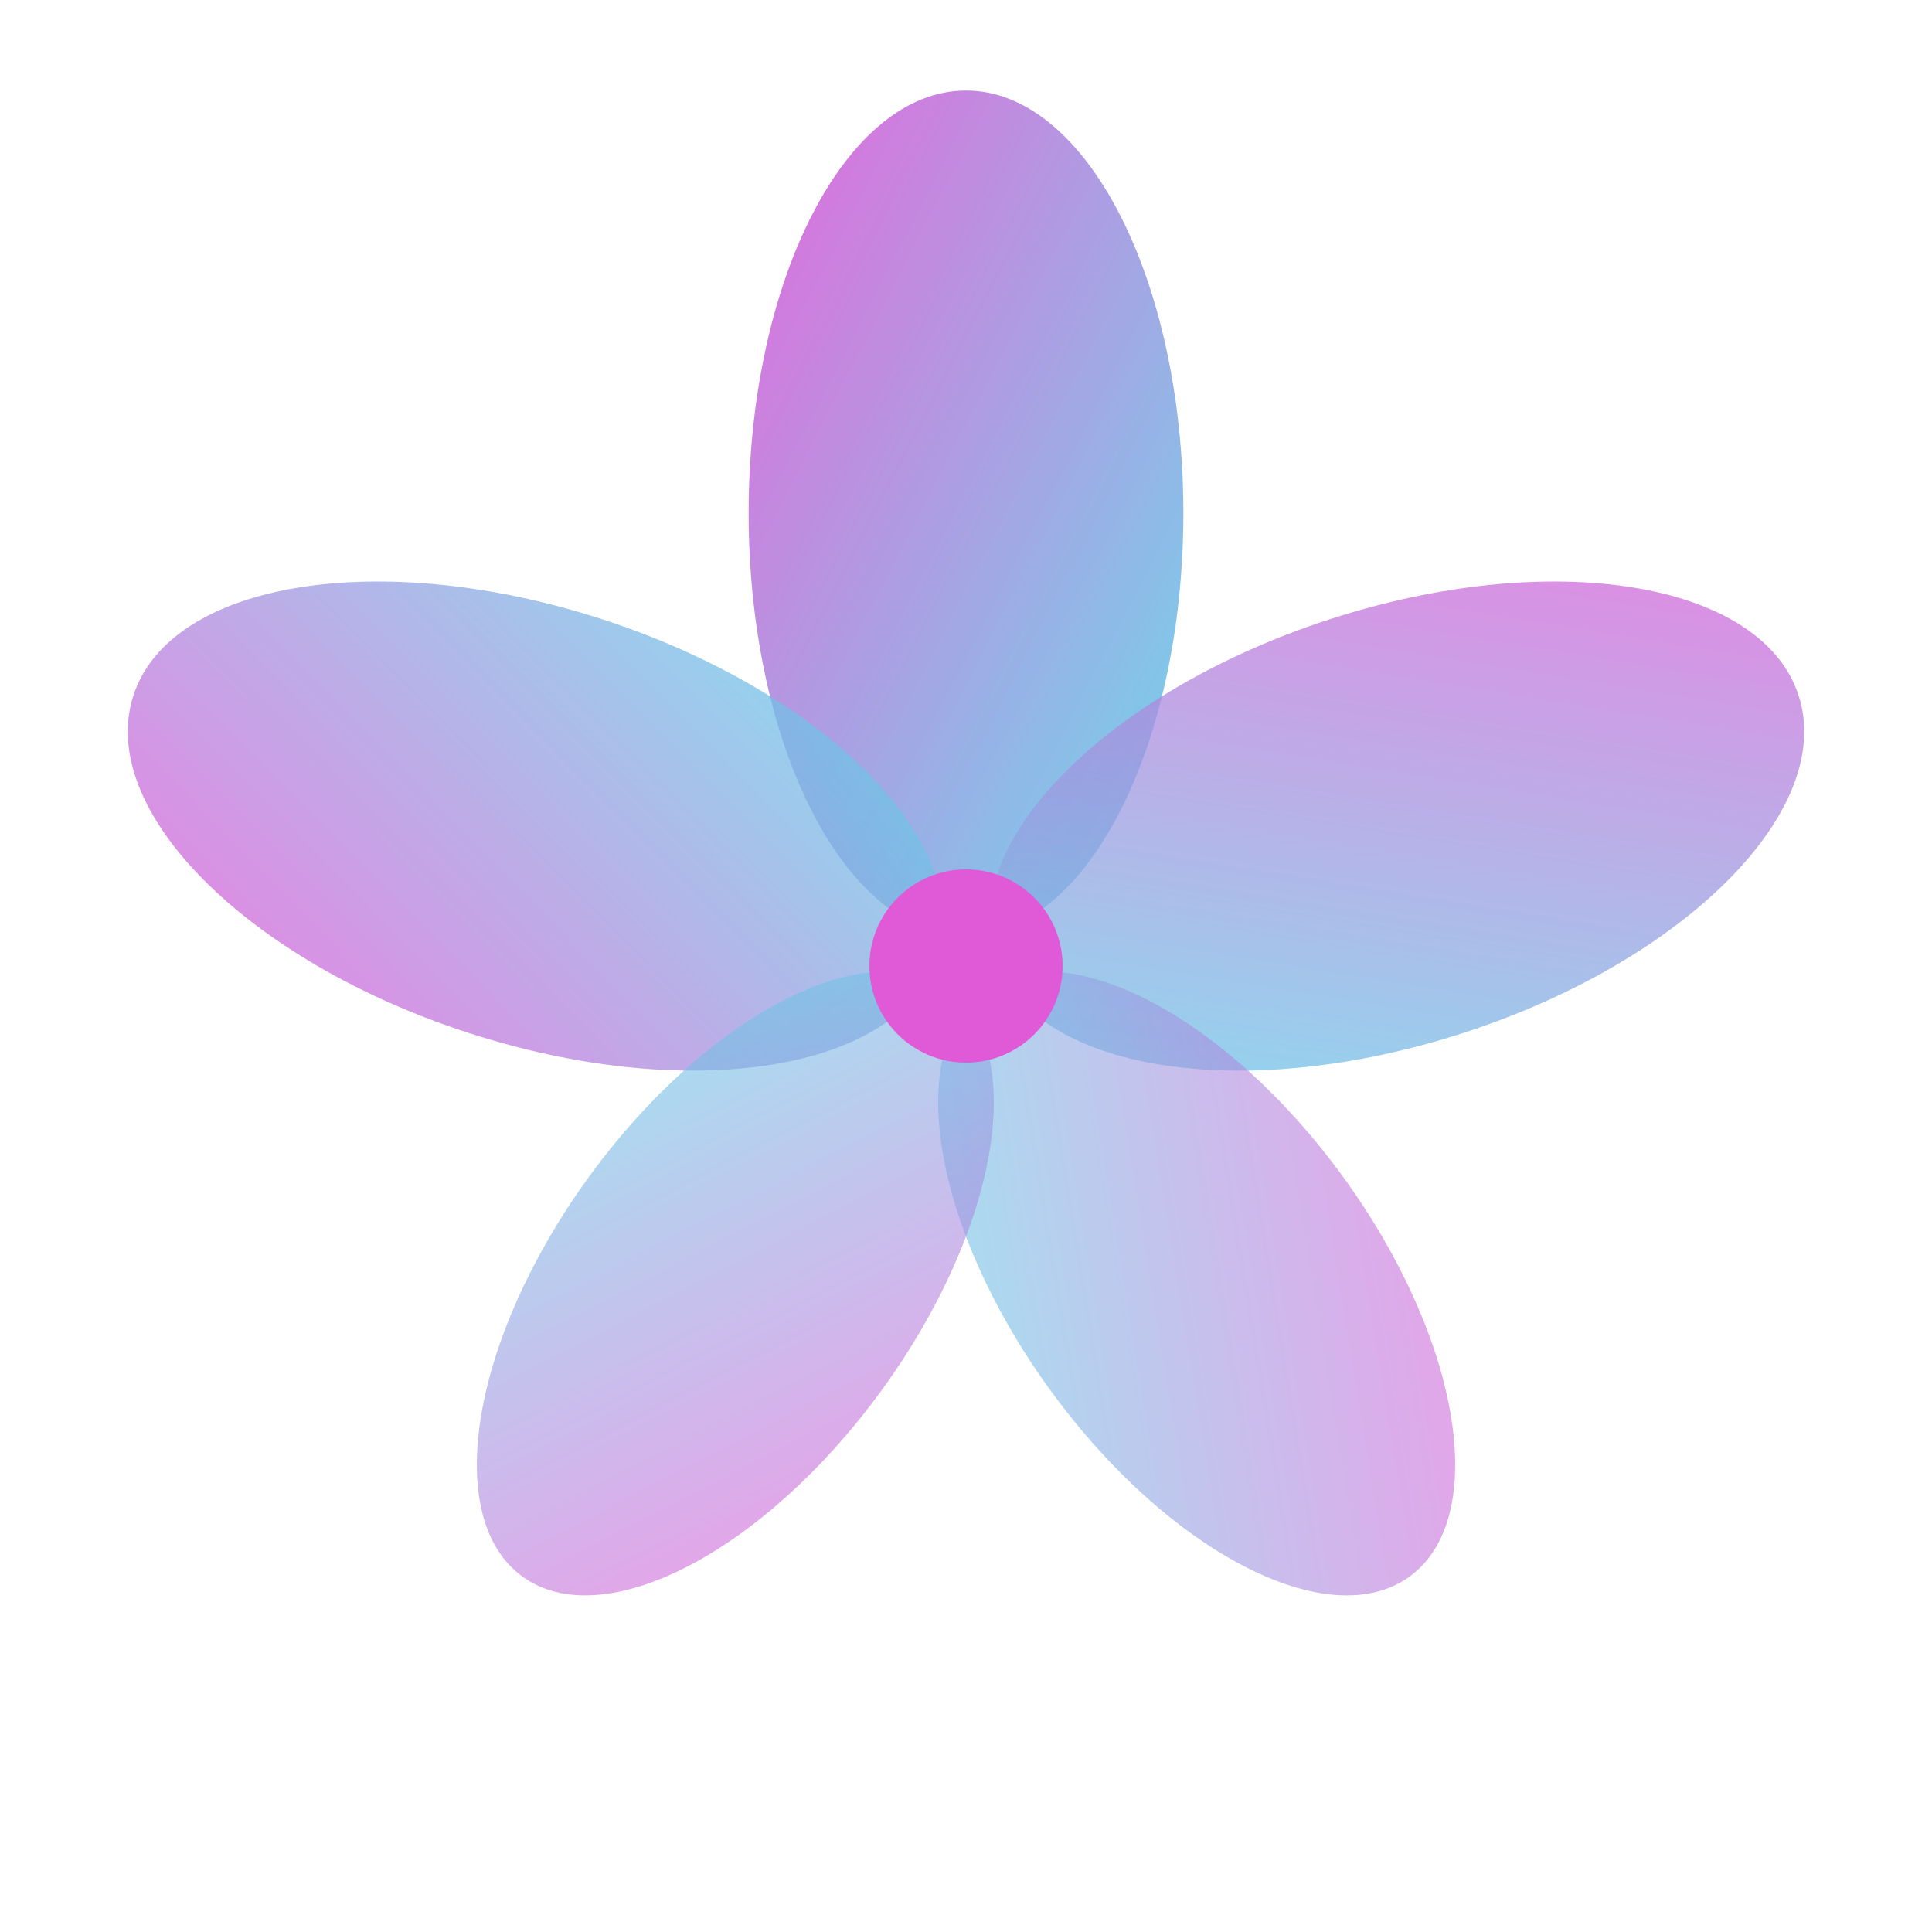
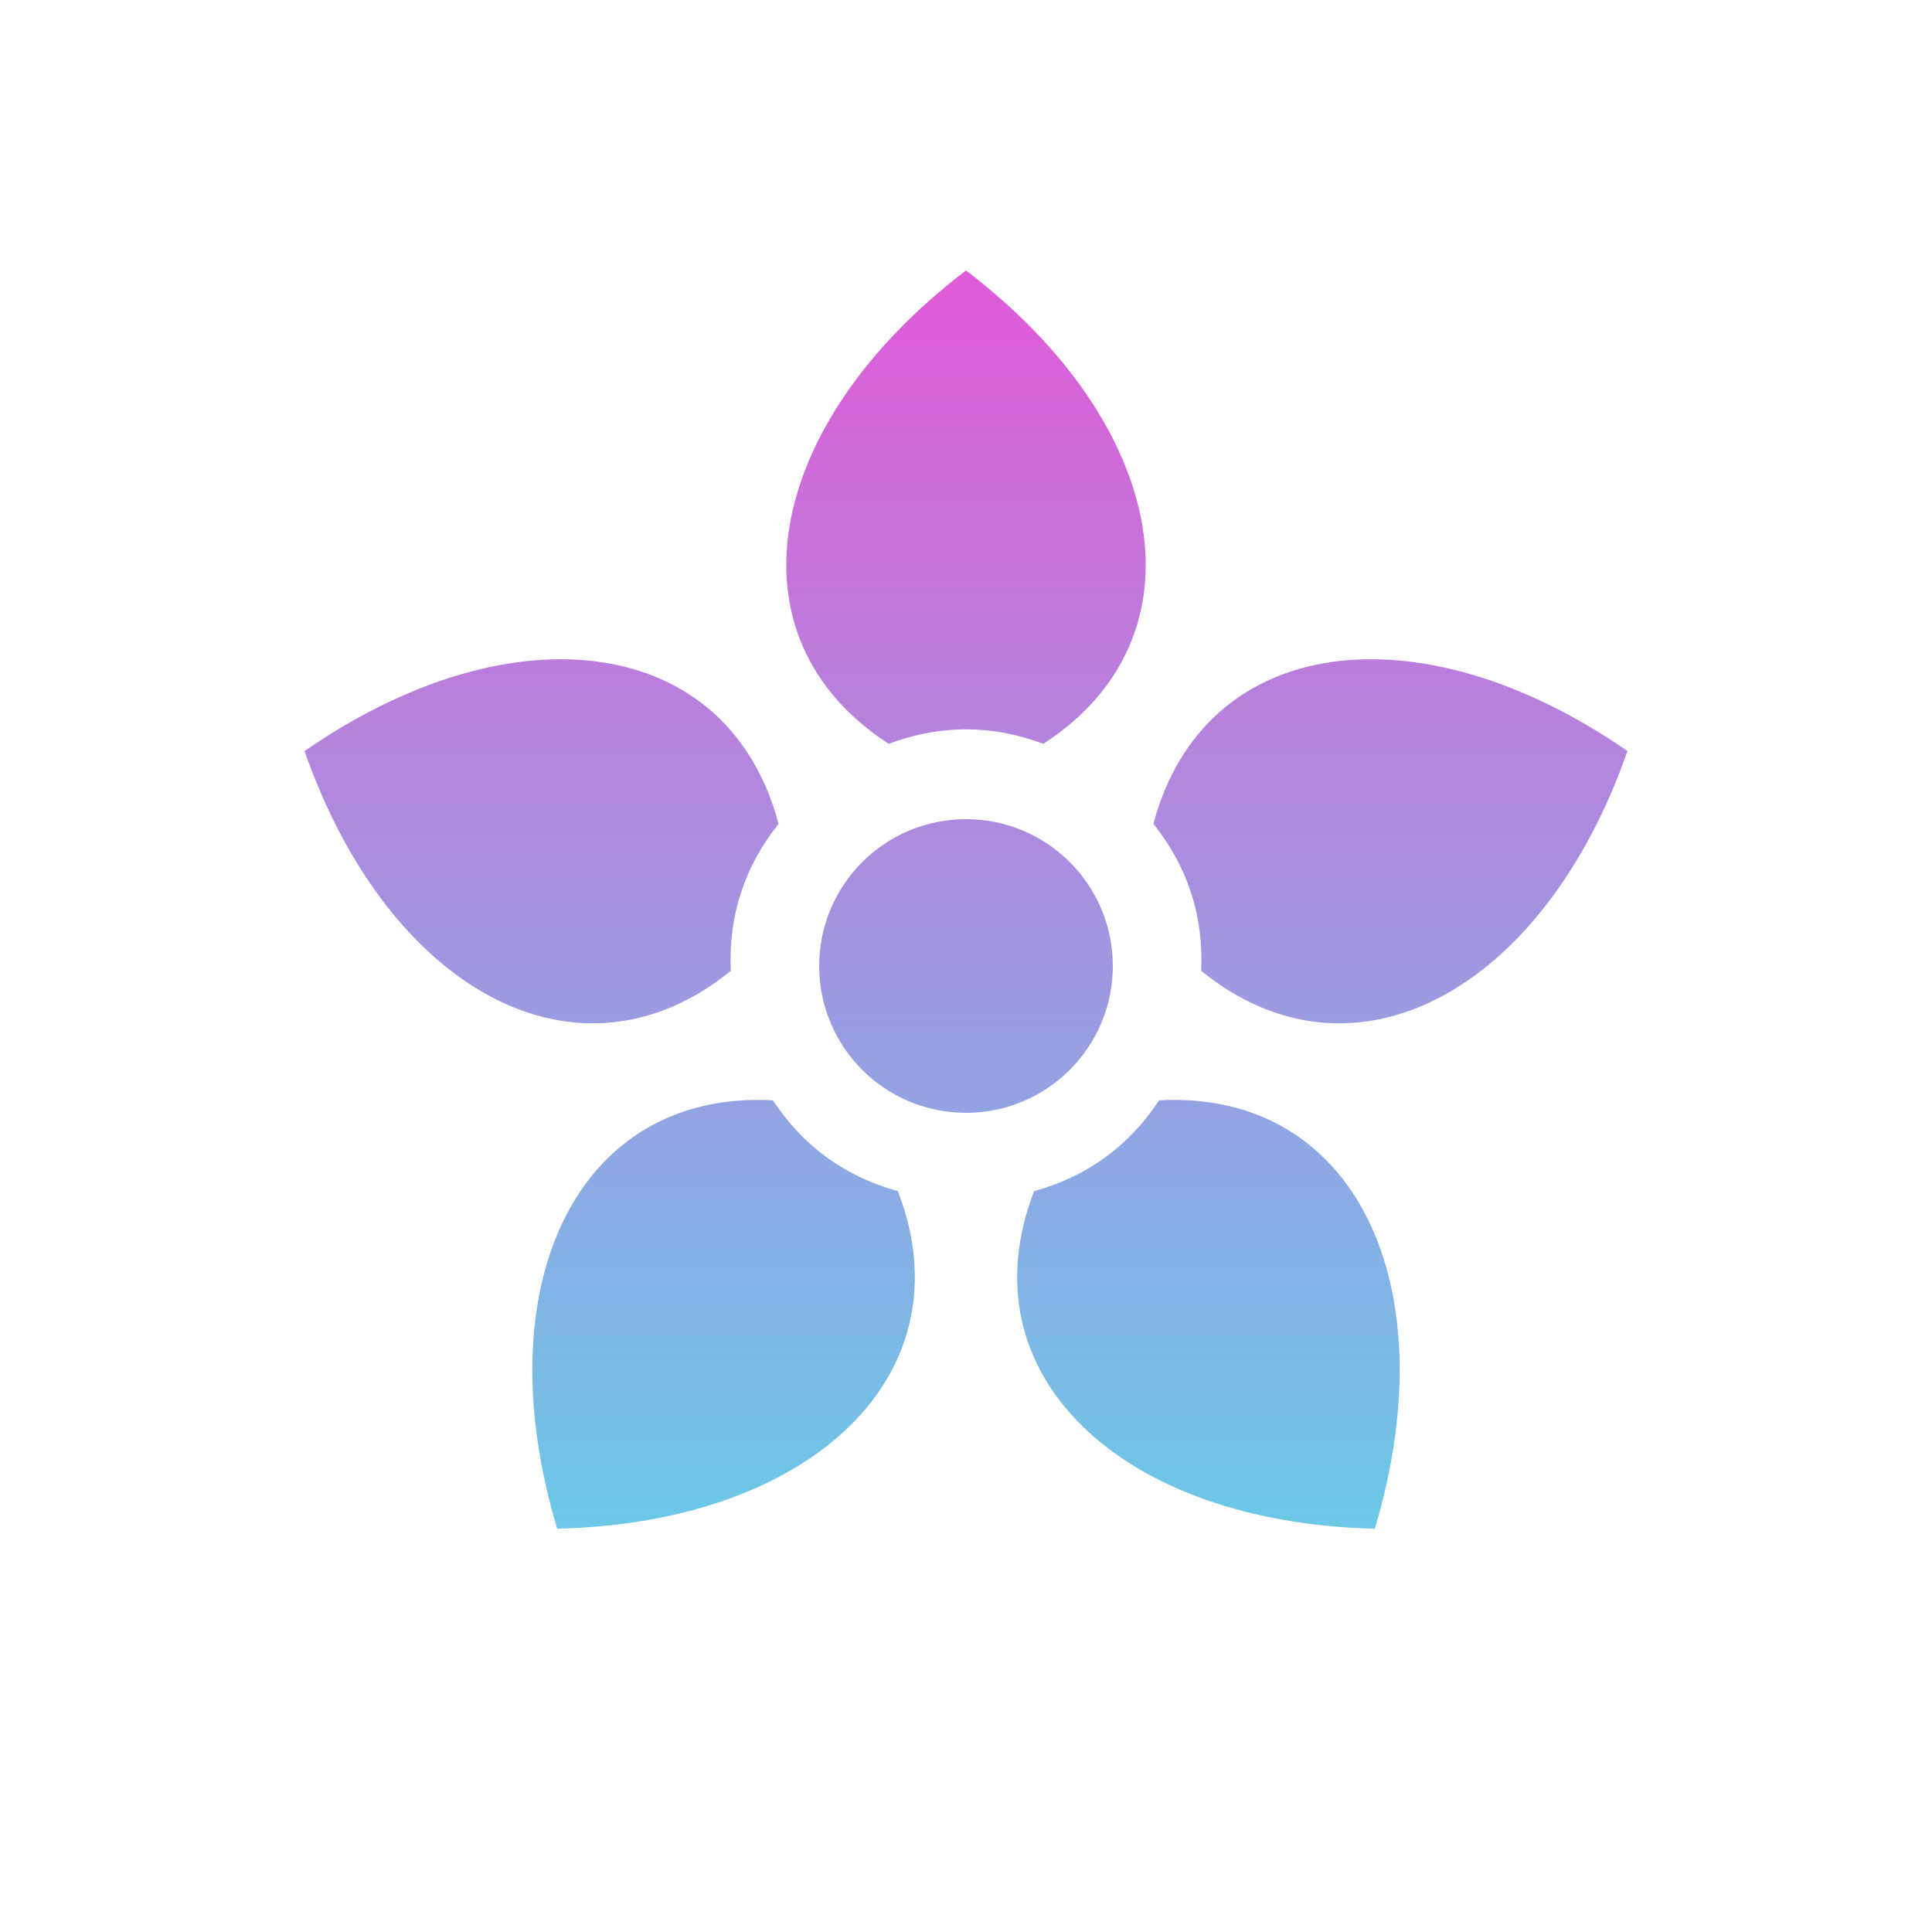
- <svg xmlns="http://www.w3.org/2000/svg" viewBox="0 0 32 32">
+ <svg xmlns="http://www.w3.org/2000/svg" width="1024" height="1024" viewBox="0 0 1000 1000">
  <defs>
-     <linearGradient id="g" x1="0" y1="0" x2="1" y2="1">
-       <stop offset="0" stop-color="#e05ad8" />
+     <linearGradient id="orchid" x1="0" y1="140" x2="0" y2="860" gradientUnits="userSpaceOnUse">
+       <stop stop-color="#e05ad8" />
+       <stop offset="1" stop-color="#5fd4e8" />
+     </linearGradient>
+     <radialGradient id="halo">
+       <stop stop-color="#e05ad8" stop-opacity="0.2" />
+       <stop offset="1" stop-color="#e05ad8" stop-opacity="0" />
+     </radialGradient>
+     <linearGradient id="petal0" x1="500.0" y1="140.0" x2="500.0" y2="860.0" gradientUnits="userSpaceOnUse">
+       <stop stop-color="#e05ad8" />
+       <stop offset="1" stop-color="#5fd4e8" />
+     </linearGradient>
+     <linearGradient id="petal72" x1="157.62" y1="388.754" x2="842.38" y2="611.246" gradientUnits="userSpaceOnUse">
+       <stop stop-color="#e05ad8" />
+       <stop offset="1" stop-color="#5fd4e8" />
+     </linearGradient>
+     <linearGradient id="petal144" x1="288.397" y1="791.246" x2="711.603" y2="208.754" gradientUnits="userSpaceOnUse">
+       <stop stop-color="#e05ad8" />
+       <stop offset="1" stop-color="#5fd4e8" />
+     </linearGradient>
+     <linearGradient id="petal216" x1="711.603" y1="791.246" x2="288.397" y2="208.754" gradientUnits="userSpaceOnUse">
+       <stop stop-color="#e05ad8" />
+       <stop offset="1" stop-color="#5fd4e8" />
+     </linearGradient>
+     <linearGradient id="petal288" x1="842.38" y1="388.754" x2="157.62" y2="611.246" gradientUnits="userSpaceOnUse">
+       <stop stop-color="#e05ad8" />
      <stop offset="1" stop-color="#5fd4e8" />
    </linearGradient>
  </defs>
-   <g fill="url(#g)">
-     <ellipse cx="16" cy="8.5" rx="3.6" ry="7" opacity=".9" />
-     <ellipse cx="16" cy="8.5" rx="3.6" ry="7" opacity=".75" transform="rotate(72 16 16)" />
-     <ellipse cx="16" cy="8.5" rx="3.6" ry="7" opacity=".75" transform="rotate(-72 16 16)" />
-     <ellipse cx="16" cy="9.5" rx="3" ry="6" opacity=".6" transform="rotate(144 16 16)" />
-     <ellipse cx="16" cy="9.5" rx="3" ry="6" opacity=".6" transform="rotate(-144 16 16)" />
+   <g fill="url(#orchid)">
+     <path fill="url(#petal0)" transform="rotate(0 500 500)" d="M460 385 C375 330 395 220 500 140 C605 220 625 330 540 385 Q500 370 460 385Z" />
+     <path fill="url(#petal72)" transform="rotate(72 500 500)" d="M460 385 C375 330 395 220 500 140 C605 220 625 330 540 385 Q500 370 460 385Z" />
+     <path fill="url(#petal144)" transform="rotate(144 500 500)" d="M460 385 C375 330 395 220 500 140 C605 220 625 330 540 385 Q500 370 460 385Z" />
+     <path fill="url(#petal216)" transform="rotate(216 500 500)" d="M460 385 C375 330 395 220 500 140 C605 220 625 330 540 385 Q500 370 460 385Z" />
+     <path fill="url(#petal288)" transform="rotate(288 500 500)" d="M460 385 C375 330 395 220 500 140 C605 220 625 330 540 385 Q500 370 460 385Z" />
+     <circle cx="500" cy="500" r="76" />
  </g>
-   <circle cx="16" cy="16" r="1.6" fill="#e05ad8" />
</svg>
